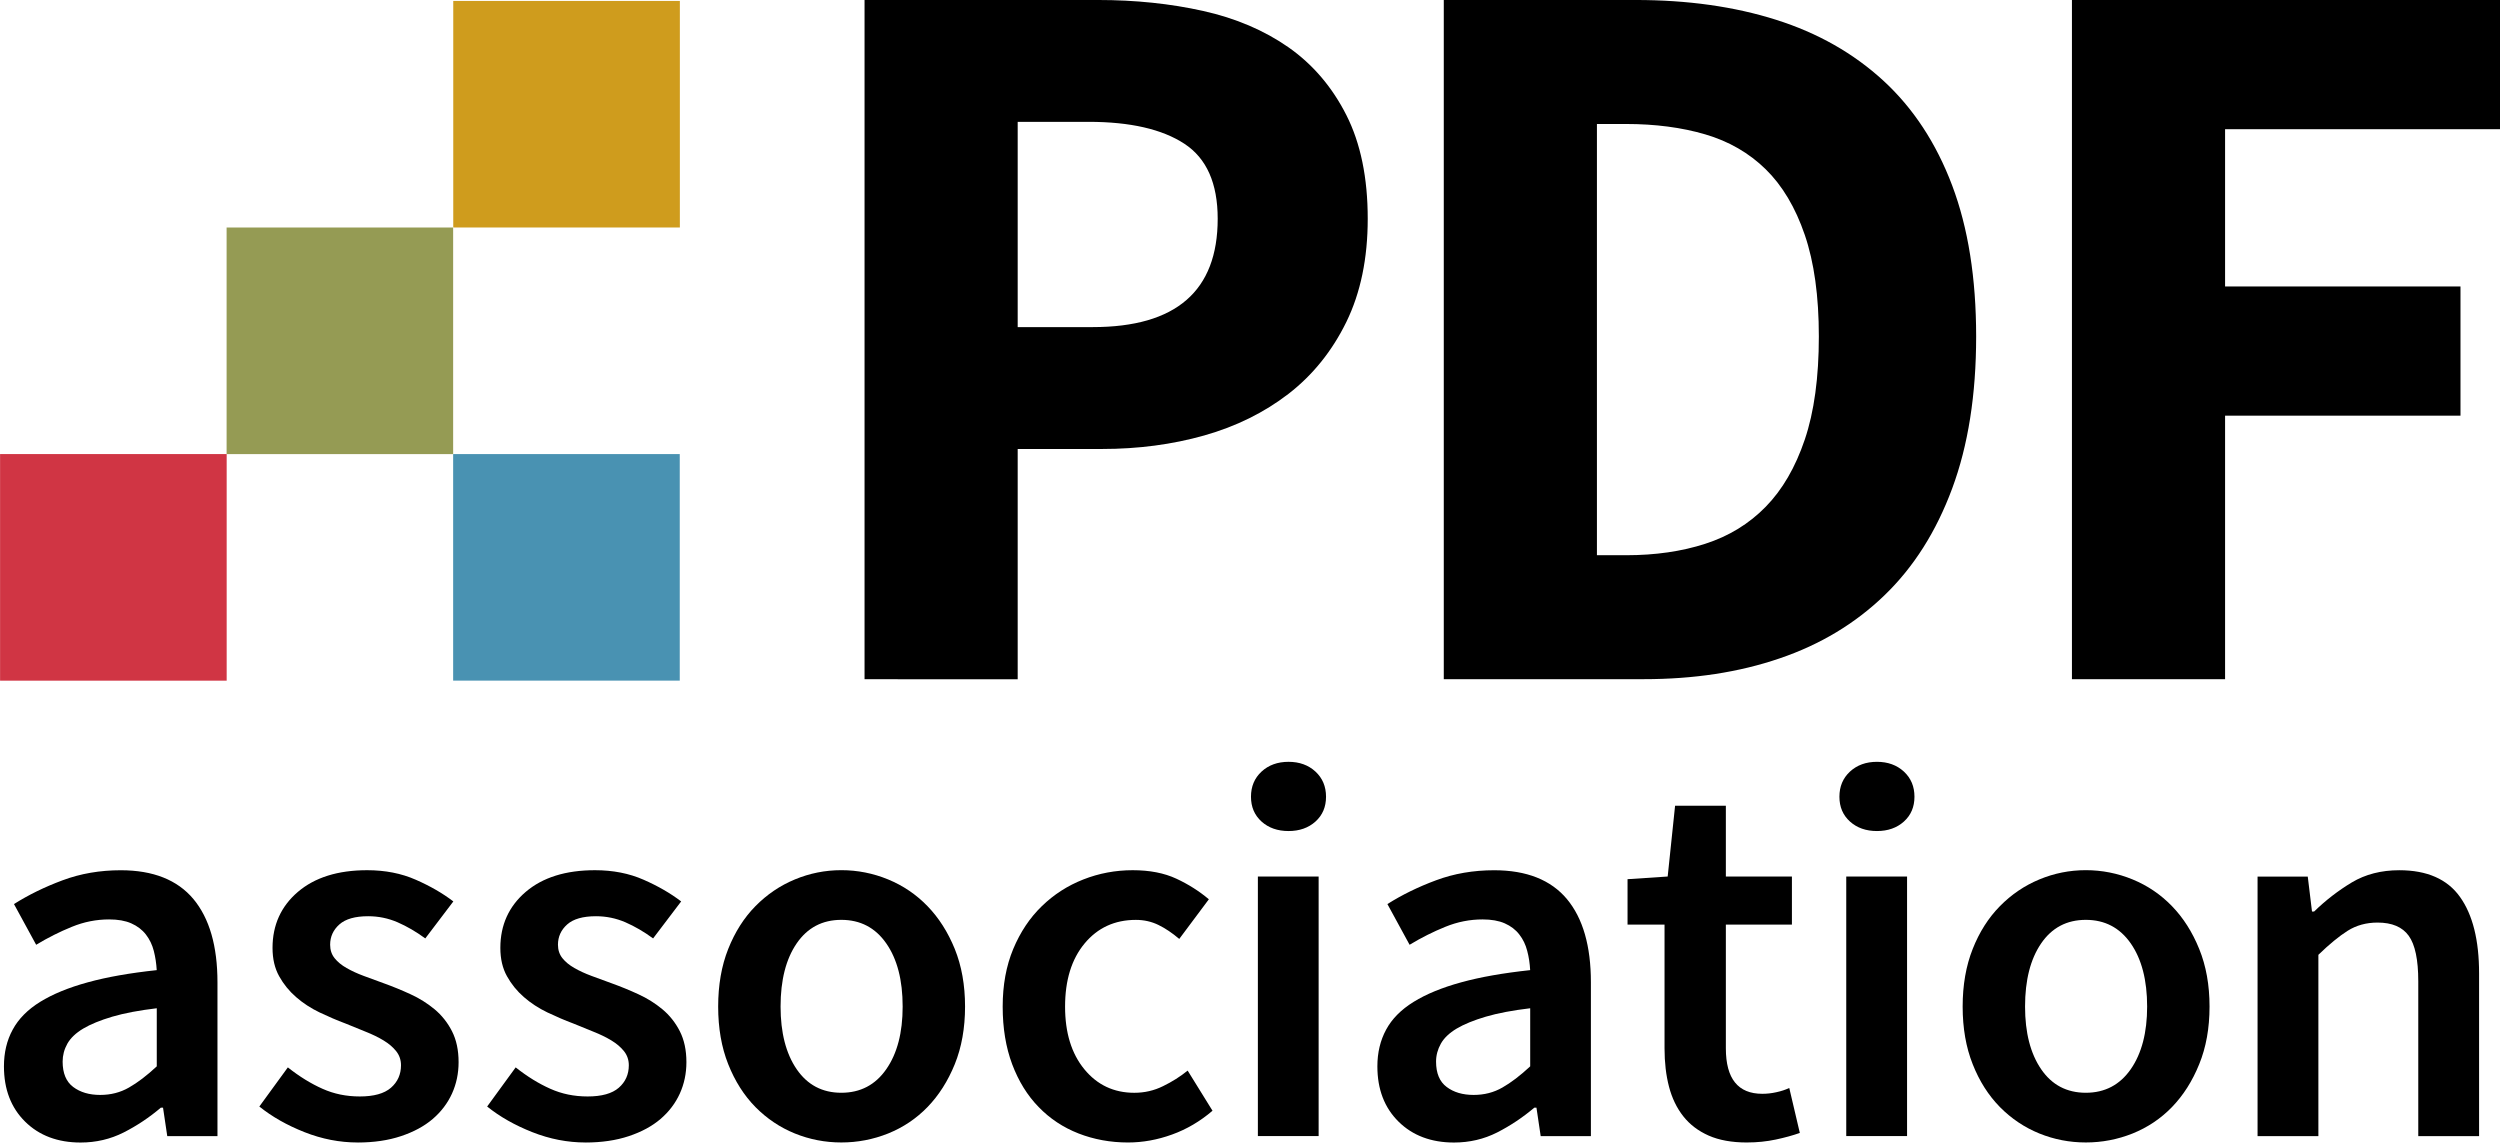
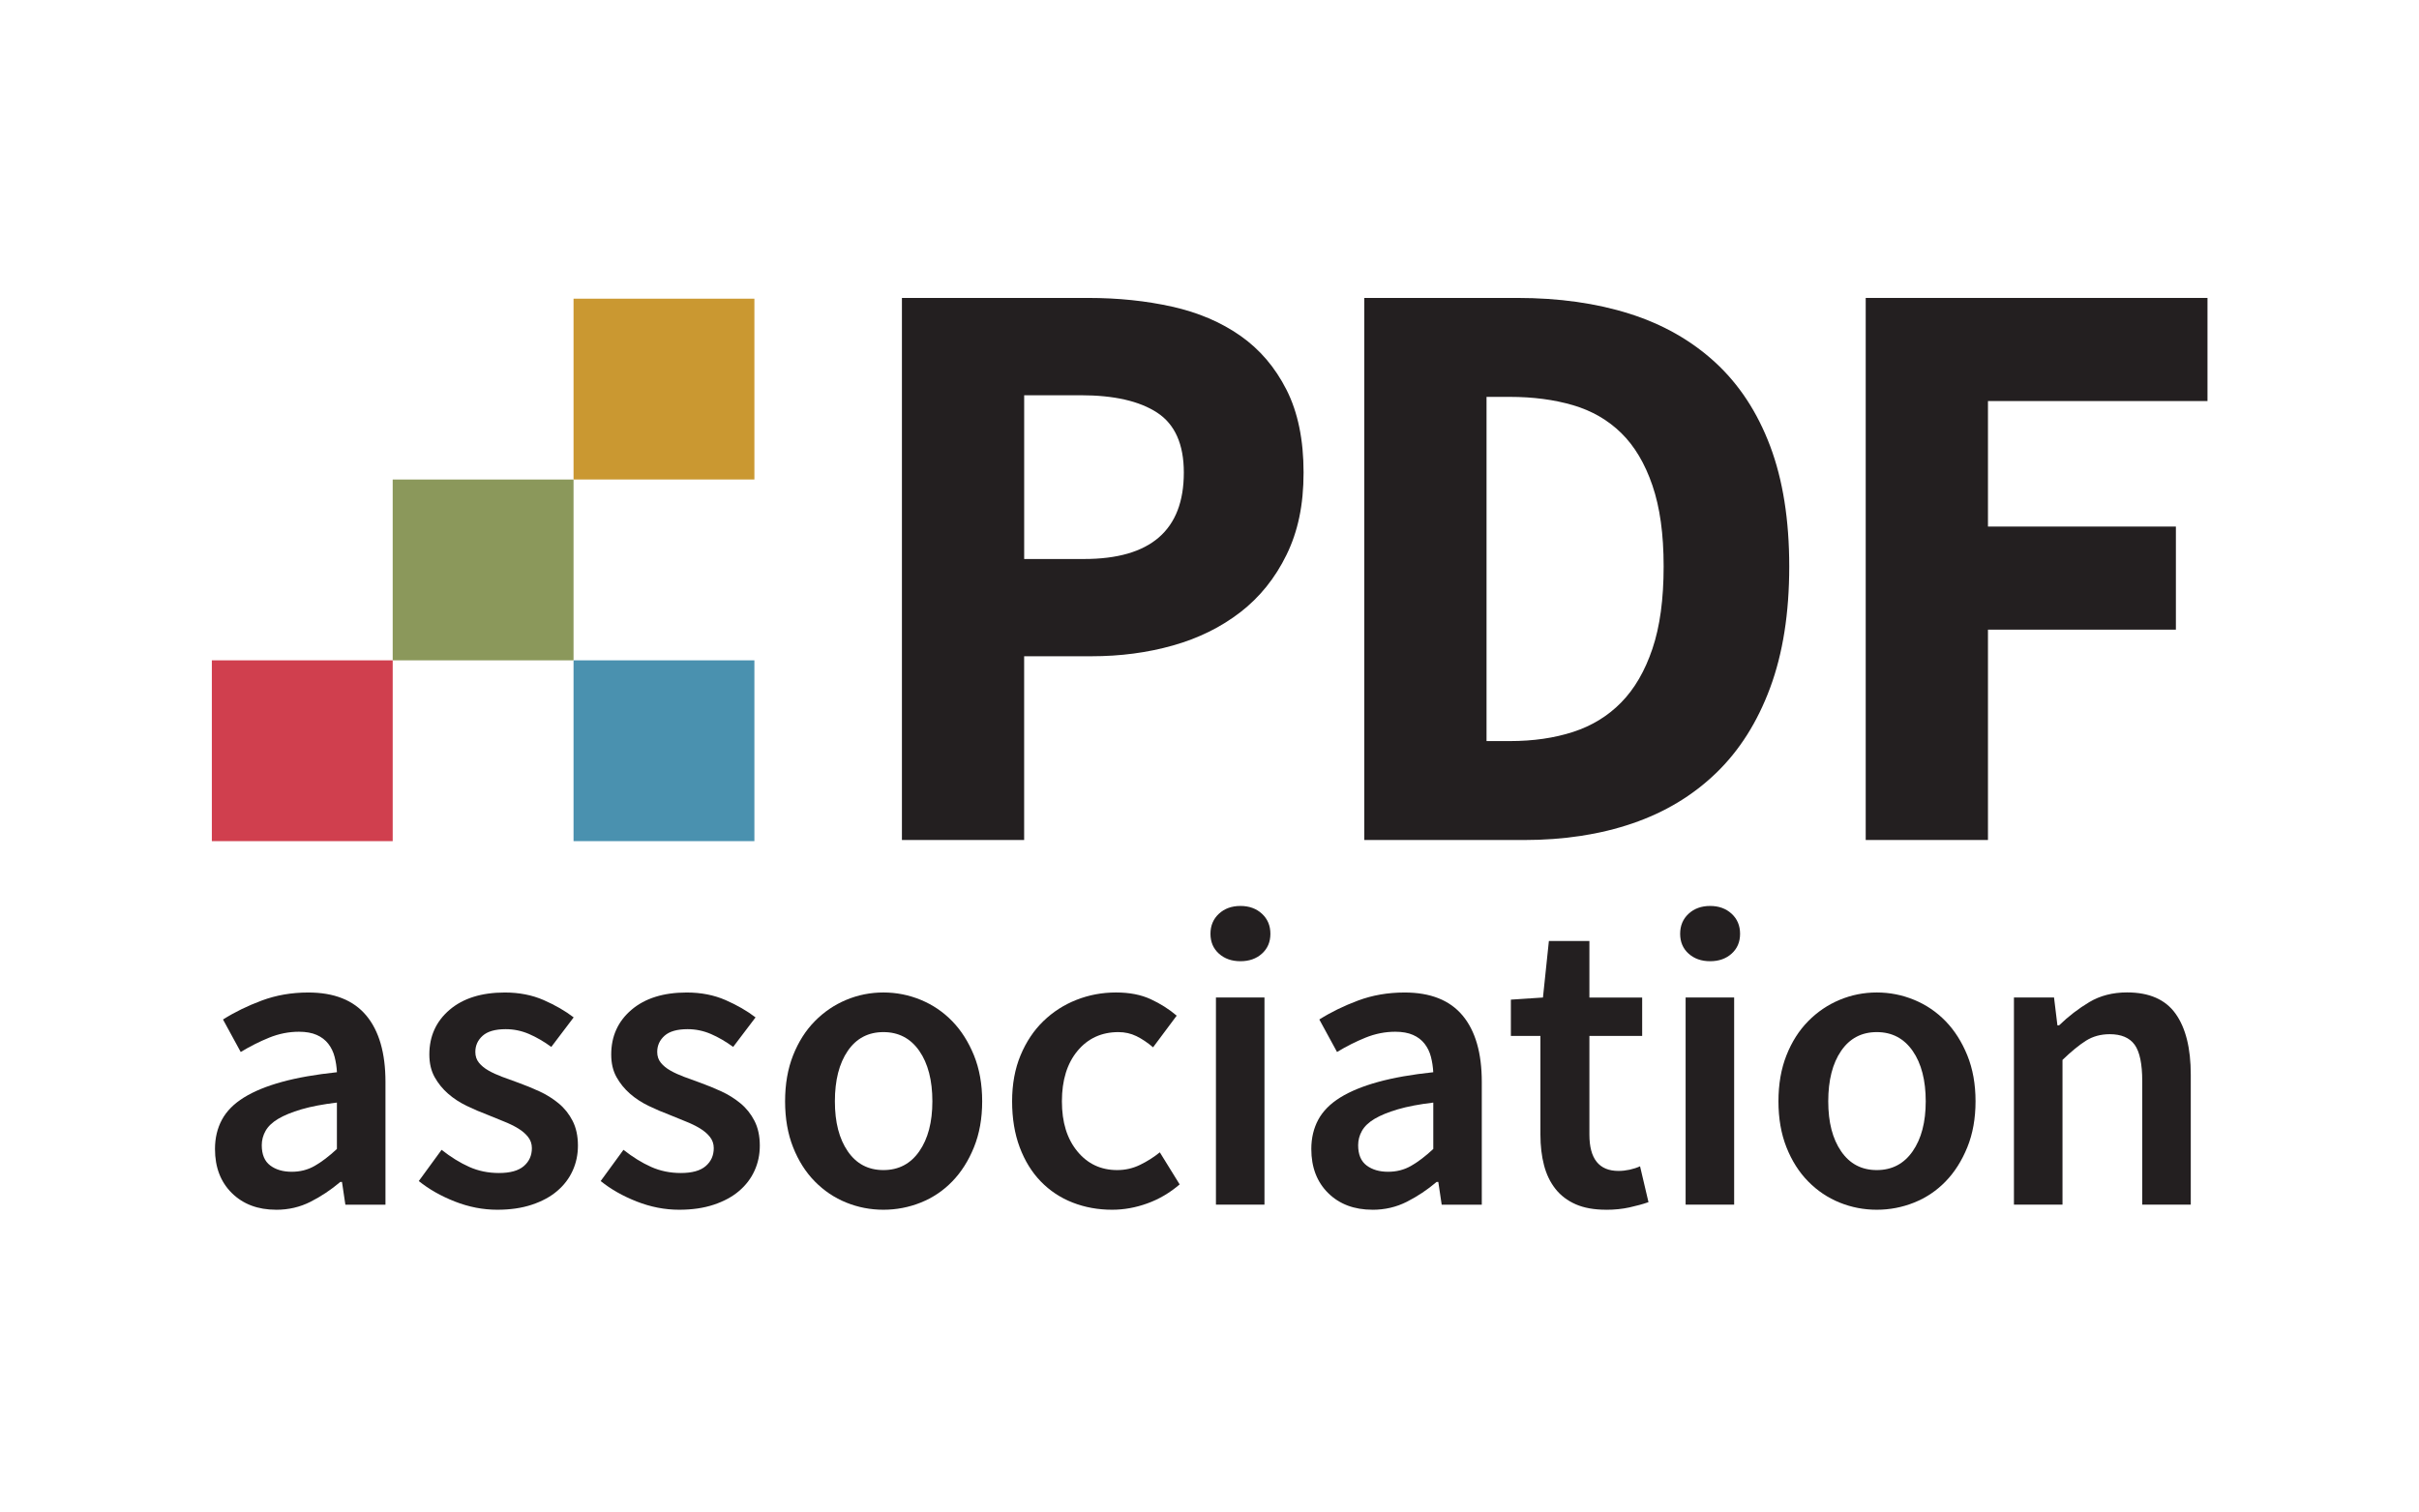
- <svg xmlns="http://www.w3.org/2000/svg" width="400pt" height="182.8pt" version="1.1" viewBox="0 0 400 182.8">
+ <svg xmlns="http://www.w3.org/2000/svg" id="uuid-83dec88d-c5ba-4f4d-bfd8-f63a7292f259" width="282.22mm" height="176.39mm" viewBox="0 0 800 500">
  <defs>
-     <clipPath id="clip-0">
-       <path d="m270 52.055h36v47.945h-36z" />
+     <clipPath id="uuid-873d8e9d-e16c-4c95-a7d0-77db2eb96663">
+       <rect y="0" width="800" height="500" style="fill:none;" />
    </clipPath>
-     <clipPath id="clip-1">
-       <path d="m311 52.055h37v47.945h-37z" />
-     </clipPath>
-     <clipPath id="clip-2">
-       <path d="m354 52.055h30.109v47.945h-30.109z" />
-     </clipPath>
-     <clipPath id="clip-3">
-       <path d="m211.16 112h15.836v19.09h-15.836z" />
-     </clipPath>
-     <clipPath id="clip-4">
-       <path d="m229 112h14v19.09h-14z" />
-     </clipPath>
-     <clipPath id="clip-5">
-       <path d="m244 112h15v19.09h-15z" />
-     </clipPath>
-     <clipPath id="clip-6">
-       <path d="m260 112h18v19.09h-18z" />
-     </clipPath>
-     <clipPath id="clip-7">
-       <path d="m280 112h16v19.09h-16z" />
-     </clipPath>
-     <clipPath id="clip-8">
-       <path d="m306 112h16v19.09h-16z" />
-     </clipPath>
-     <clipPath id="clip-9">
-       <path d="m323 107h13v24.09h-13z" />
-     </clipPath>
-     <clipPath id="clip-10">
-       <path d="m346 112h19v19.09h-19z" />
-     </clipPath>
-     <clipPath id="clip-11">
-       <path d="m242 52.055h17v15.945h-17z" />
-     </clipPath>
-     <clipPath id="clip-12">
-       <path d="m211.16 83h15.836v17h-15.836z" />
-     </clipPath>
-     <clipPath>
-       <path d="m0.066 1h358.93v358.83h-358.93z" />
-     </clipPath>
-     <clipPath id="clip-15">
-       <rect width="360" height="360" />
-     </clipPath>
-     <g clip-path="url(#clip-15)" />
  </defs>
-   <g transform="matrix(2.3129 0 0 2.3129 -488.39 -120.4)" clip-path="url(#clip-0)">
-     <path d="m281.56 74.684h5.188c5.766 0 8.648-2.496 8.648-7.496 0-2.449-0.766-4.18-2.305-5.188s-3.746-1.516-6.629-1.516h-4.902zm-10.594 24.359v-46.988h16.145c2.594 0 5.019 0.254 7.277 0.758 2.258 0.504 4.227 1.344 5.91 2.519 1.68 1.18 3.012 2.738 4 4.688 0.984 1.945 1.477 4.336 1.477 7.168 0 2.738-0.492 5.117-1.477 7.137-0.988 2.016-2.32 3.672-4 4.973-1.684 1.297-3.629 2.258-5.836 2.883-2.215 0.625-4.566 0.934-7.066 0.934h-5.836v15.93z" />
+   <g style="clip-path:url(#uuid-873d8e9d-e16c-4c95-a7d0-77db2eb96663);">
+     <path d="M298.28,277.86V98.55h61.6c9.9,0,19.16.96,27.78,2.89,8.62,1.92,16.13,5.13,22.55,9.62,6.42,4.5,11.5,10.45,15.26,17.88,3.76,7.42,5.64,16.55,5.64,27.36s-1.88,19.52-5.64,27.23c-3.76,7.7-8.85,14.02-15.26,18.98-6.42,4.95-13.84,8.62-22.28,11-8.43,2.39-17.42,3.57-26.95,3.57h-22.28v60.78h-40.43.01ZM338.71,184.91h19.8c22,0,33-9.53,33-28.6,0-9.35-2.94-15.95-8.8-19.8-5.87-3.85-14.3-5.77-25.3-5.77h-18.7v54.18h0Z" style="fill:#231f20;" />
+     <path d="M451.19,277.86V98.55h50.6c13.75,0,26.13,1.74,37.13,5.23,11,3.48,20.44,8.85,28.33,16.09,7.88,7.25,13.93,16.46,18.15,27.64,4.22,11.19,6.33,24.48,6.33,39.88s-2.11,28.79-6.33,40.15c-4.22,11.37-10.17,20.76-17.88,28.19-7.7,7.43-16.91,12.97-27.64,16.64-10.73,3.67-22.69,5.5-35.89,5.5h-52.8ZM491.62,245.14h7.7c7.7,0,14.67-1,20.9-3.02,6.23-2.02,11.55-5.27,15.95-9.77,4.4-4.49,7.84-10.4,10.31-17.74,2.48-7.33,3.71-16.41,3.71-27.23s-1.24-19.57-3.71-26.81c-2.47-7.24-5.91-13.02-10.31-17.33s-9.72-7.38-15.95-9.21c-6.24-1.83-13.2-2.75-20.9-2.75h-7.7v113.86h0Z" style="fill:#231f20;" />
+     <polygon points="617.02 277.86 617.02 98.55 730.05 98.55 730.05 132.66 657.45 132.66 657.45 174.18 719.6 174.18 719.6 208.28 657.45 208.28 657.45 277.86 617.02 277.86" style="fill:#231f20;" />
+     <path d="M91.33,400.17c-6.05,0-10.93-1.84-14.65-5.51s-5.58-8.53-5.58-14.58c0-3.63.77-6.86,2.3-9.7,1.54-2.84,3.95-5.28,7.26-7.33,3.3-2.05,7.49-3.77,12.56-5.16,5.07-1.4,11.14-2.46,18.21-3.21-.09-1.77-.35-3.46-.77-5.09-.42-1.62-1.12-3.07-2.09-4.32-.98-1.26-2.26-2.24-3.84-2.93-1.58-.7-3.54-1.05-5.86-1.05-3.35,0-6.63.65-9.84,1.95-3.21,1.3-6.35,2.88-9.42,4.75l-5.86-10.75c3.81-2.42,8.09-4.51,12.84-6.28s9.86-2.65,15.35-2.65c8.56,0,14.95,2.54,19.19,7.61,4.23,5.07,6.35,12.4,6.35,21.98v40.61h-13.26l-1.12-7.54h-.56c-3.07,2.61-6.35,4.79-9.84,6.56s-7.28,2.65-11.37,2.65M96.49,387.61c2.79,0,5.33-.65,7.6-1.96,2.28-1.3,4.72-3.16,7.33-5.58v-15.35c-4.65.56-8.56,1.3-11.72,2.23-3.16.93-5.72,1.98-7.68,3.14-1.95,1.16-3.35,2.49-4.19,3.98-.84,1.49-1.26,3.07-1.26,4.75,0,3.07.93,5.3,2.79,6.7,1.86,1.4,4.24,2.09,7.12,2.09" style="fill:#231f20;" />
+     <path d="M164.46,400.17c-4.75,0-9.42-.91-14.03-2.72s-8.58-4.07-11.93-6.77l7.54-10.33c3.07,2.42,6.12,4.3,9.14,5.65s6.3,2.02,9.84,2.02c3.72,0,6.46-.77,8.23-2.3,1.77-1.53,2.65-3.51,2.65-5.93,0-1.4-.42-2.63-1.26-3.7s-1.96-2.02-3.35-2.86c-1.4-.84-2.98-1.61-4.74-2.3-1.77-.7-3.54-1.42-5.3-2.16-2.23-.84-4.52-1.81-6.84-2.93-2.33-1.12-4.4-2.46-6.21-4.05-1.82-1.58-3.3-3.42-4.47-5.51-1.16-2.09-1.74-4.58-1.74-7.46,0-6.05,2.23-10.98,6.7-14.79s10.56-5.72,18.28-5.72c4.74,0,9.02.84,12.84,2.51,3.81,1.67,7.12,3.58,9.91,5.72l-7.4,9.77c-2.42-1.77-4.86-3.19-7.33-4.26s-5.05-1.61-7.75-1.61c-3.44,0-5.98.72-7.6,2.16-1.63,1.45-2.44,3.24-2.44,5.37,0,1.39.39,2.58,1.19,3.56.79.98,1.84,1.84,3.14,2.58,1.3.75,2.81,1.44,4.54,2.09,1.72.65,3.51,1.31,5.37,1.96,2.32.84,4.65,1.79,6.98,2.86,2.32,1.07,4.44,2.4,6.35,3.98,1.91,1.58,3.44,3.51,4.61,5.79,1.16,2.28,1.75,5,1.75,8.16,0,2.98-.58,5.75-1.75,8.31-1.16,2.56-2.86,4.79-5.1,6.7-2.23,1.91-5.02,3.42-8.37,4.54-3.35,1.12-7.16,1.67-11.44,1.67" style="fill:#231f20;" />
+     <path d="M224.61,400.17c-4.75,0-9.42-.91-14.03-2.72s-8.58-4.07-11.93-6.77l7.54-10.33c3.07,2.42,6.12,4.3,9.14,5.65s6.3,2.02,9.84,2.02c3.72,0,6.46-.77,8.23-2.3,1.77-1.53,2.65-3.51,2.65-5.93,0-1.4-.42-2.63-1.26-3.7s-1.96-2.02-3.35-2.86c-1.4-.84-2.98-1.61-4.74-2.3-1.77-.7-3.54-1.42-5.3-2.16-2.23-.84-4.52-1.81-6.84-2.93-2.33-1.12-4.39-2.46-6.21-4.05-1.81-1.58-3.3-3.42-4.47-5.51s-1.74-4.58-1.74-7.46c0-6.05,2.23-10.98,6.7-14.79s10.56-5.72,18.28-5.72c4.74,0,9.02.84,12.84,2.51,3.81,1.67,7.12,3.58,9.91,5.72l-7.4,9.77c-2.42-1.77-4.86-3.19-7.33-4.26s-5.05-1.61-7.75-1.61c-3.44,0-5.98.72-7.6,2.16-1.63,1.45-2.44,3.24-2.44,5.37,0,1.39.39,2.58,1.19,3.56.79.98,1.83,1.84,3.14,2.58,1.3.75,2.81,1.44,4.54,2.09,1.72.65,3.51,1.31,5.37,1.96,2.32.84,4.65,1.79,6.98,2.86,2.32,1.07,4.44,2.4,6.35,3.98,1.91,1.58,3.44,3.51,4.61,5.79,1.16,2.28,1.75,5,1.75,8.16,0,2.98-.58,5.75-1.75,8.31-1.16,2.56-2.86,4.79-5.1,6.7-2.23,1.91-5.02,3.42-8.37,4.54-3.35,1.12-7.16,1.67-11.44,1.67" style="fill:#231f20;" />
+     <path d="M292.16,400.17c-4.28,0-8.37-.79-12.28-2.37s-7.38-3.91-10.4-6.98-5.42-6.84-7.19-11.31c-1.77-4.46-2.65-9.54-2.65-15.21s.88-10.75,2.65-15.21,4.16-8.23,7.19-11.3c3.02-3.07,6.49-5.42,10.4-7.05,3.91-1.63,8-2.44,12.28-2.44s8.39.81,12.35,2.44c3.95,1.63,7.42,3.98,10.4,7.05,2.98,3.07,5.37,6.84,7.19,11.3,1.81,4.47,2.72,9.54,2.72,15.21s-.91,10.75-2.72,15.21c-1.81,4.47-4.21,8.24-7.19,11.31s-6.44,5.39-10.4,6.98c-3.96,1.58-8.07,2.37-12.35,2.37M292.16,387.05c5.02,0,8.98-2.07,11.86-6.21,2.88-4.14,4.33-9.65,4.33-16.54s-1.44-12.54-4.33-16.68c-2.88-4.14-6.84-6.21-11.86-6.21s-8.96,2.07-11.79,6.21c-2.84,4.14-4.26,9.7-4.26,16.68s1.42,12.4,4.26,16.54,6.77,6.21,11.79,6.21" style="fill:#231f20;" />
+     <path d="M367.8,400.17c-4.65,0-9-.79-13.05-2.37s-7.56-3.91-10.54-6.98-5.3-6.84-6.98-11.31c-1.67-4.46-2.51-9.54-2.51-15.21s.93-10.75,2.79-15.21c1.86-4.46,4.37-8.23,7.54-11.3,3.16-3.07,6.81-5.42,10.96-7.05,4.14-1.63,8.49-2.44,13.05-2.44s8.3.75,11.51,2.23c3.21,1.49,6.07,3.3,8.58,5.44l-7.81,10.47c-1.86-1.58-3.7-2.81-5.52-3.7-1.81-.88-3.79-1.33-5.93-1.33-5.58,0-10.1,2.07-13.54,6.21-3.44,4.14-5.16,9.7-5.16,16.68s1.7,12.4,5.09,16.54c3.39,4.14,7.79,6.21,13.19,6.21,2.7,0,5.23-.58,7.61-1.75,2.37-1.16,4.53-2.53,6.49-4.12l6.56,10.61c-3.26,2.79-6.82,4.89-10.68,6.28-3.86,1.4-7.74,2.1-11.65,2.1" style="fill:#231f20;" />
+     <path d="M410.23,317.96c-2.89,0-5.26-.84-7.12-2.51s-2.79-3.86-2.79-6.56.93-4.91,2.79-6.63c1.86-1.72,4.23-2.58,7.12-2.58s5.26.86,7.12,2.58,2.79,3.93,2.79,6.63-.93,4.88-2.79,6.56c-1.86,1.68-4.23,2.51-7.12,2.51M402.13,329.96h16.05v68.53h-16.05v-68.53Z" style="fill:#231f20;" />
+     <path d="M453.91,400.17c-6.05,0-10.94-1.84-14.66-5.51s-5.58-8.53-5.58-14.58c0-3.63.77-6.86,2.3-9.7,1.54-2.84,3.95-5.28,7.26-7.33,3.3-2.05,7.49-3.77,12.56-5.16,5.07-1.4,11.14-2.46,18.21-3.21-.09-1.77-.35-3.46-.77-5.09-.42-1.62-1.12-3.07-2.09-4.32-.98-1.26-2.26-2.24-3.84-2.93-1.58-.7-3.54-1.05-5.86-1.05-3.35,0-6.63.65-9.84,1.95-3.21,1.3-6.35,2.88-9.42,4.75l-5.86-10.75c3.81-2.42,8.09-4.51,12.84-6.28s9.86-2.65,15.35-2.65c8.56,0,14.96,2.54,19.19,7.61,4.23,5.07,6.35,12.4,6.35,21.98v40.61h-13.26l-1.12-7.54h-.56c-3.07,2.61-6.35,4.79-9.84,6.56s-7.28,2.65-11.37,2.65M459.07,387.61c2.79,0,5.33-.65,7.61-1.96,2.28-1.3,4.72-3.16,7.33-5.58v-15.35c-4.65.56-8.56,1.3-11.72,2.23-3.16.93-5.72,1.98-7.68,3.14-1.95,1.16-3.35,2.49-4.19,3.98-.84,1.49-1.26,3.07-1.26,4.75,0,3.07.93,5.3,2.79,6.7,1.86,1.4,4.23,2.09,7.12,2.09" style="fill:#231f20;" />
+     <path d="M531.22,400.17c-4,0-7.37-.6-10.12-1.81s-4.98-2.91-6.7-5.1c-1.72-2.18-2.98-4.79-3.77-7.81-.79-3.03-1.19-6.4-1.19-10.12v-32.66h-9.77v-12l10.61-.7,1.96-18.7h13.4v18.7h17.45v12.7h-17.45v32.66c0,8,3.21,12,9.63,12,1.21,0,2.44-.14,3.7-.41,1.25-.28,2.39-.65,3.42-1.12l2.79,11.86c-1.86.65-3.98,1.23-6.35,1.75-2.37.51-4.91.77-7.61.77" style="fill:#231f20;" />
+     <path d="M565.56,317.96c-2.89,0-5.26-.84-7.12-2.51s-2.79-3.86-2.79-6.56.93-4.91,2.79-6.63,4.23-2.58,7.12-2.58,5.25.86,7.12,2.58c1.86,1.72,2.79,3.93,2.79,6.63s-.93,4.88-2.79,6.56-4.23,2.51-7.12,2.51M557.46,329.96h16.05v68.53h-16.05v-68.53Z" style="fill:#231f20;" />
+     <path d="M620.68,400.17c-4.28,0-8.37-.79-12.28-2.37-3.91-1.58-7.38-3.91-10.4-6.98s-5.42-6.84-7.19-11.31c-1.77-4.46-2.65-9.54-2.65-15.21s.88-10.75,2.65-15.21c1.76-4.46,4.16-8.23,7.19-11.3,3.02-3.07,6.49-5.42,10.4-7.05,3.91-1.63,8-2.44,12.28-2.44s8.4.81,12.35,2.44c3.96,1.63,7.42,3.98,10.4,7.05,2.98,3.07,5.37,6.84,7.19,11.3,1.81,4.47,2.72,9.54,2.72,15.21s-.91,10.75-2.72,15.21c-1.82,4.47-4.21,8.24-7.19,11.31s-6.44,5.39-10.4,6.98c-3.96,1.58-8.07,2.37-12.35,2.37M620.68,387.05c5.02,0,8.98-2.07,11.86-6.21,2.88-4.14,4.33-9.65,4.33-16.54s-1.44-12.54-4.33-16.68c-2.89-4.14-6.84-6.21-11.86-6.21s-8.96,2.07-11.79,6.21c-2.84,4.14-4.26,9.7-4.26,16.68s1.42,12.4,4.26,16.54,6.77,6.21,11.79,6.21" style="fill:#231f20;" />
+     <path d="M666.04,398.49v-68.53h13.26l1.12,9.21h.56c3.07-2.98,6.4-5.54,9.98-7.68,3.58-2.14,7.75-3.21,12.49-3.21,7.35,0,12.7,2.35,16.05,7.05,3.35,4.7,5.02,11.42,5.02,20.16v42.99h-16.05v-40.89c0-5.67-.84-9.68-2.51-12-1.68-2.32-4.42-3.49-8.23-3.49-2.98,0-5.61.72-7.88,2.16-2.28,1.44-4.86,3.56-7.75,6.35v47.87h-16.06Z" style="fill:#231f20;" />
+     <rect x="189.68" y="98.8" width="59.81" height="59.81" style="fill:#ca9831;" />
+     <rect x="129.87" y="158.62" width="59.81" height="59.81" style="fill:#8b985b;" />
+     <rect x="70.06" y="218.43" width="59.81" height="59.81" style="fill:#d03f4e;" />
+     <rect x="189.68" y="218.43" width="59.81" height="59.81" style="fill:#4a91af;" />
  </g>
-   <g transform="matrix(2.3129 0 0 2.3129 -488.39 -120.4)" clip-path="url(#clip-1)">
-     <path d="m321.63 90.465h2.019c2.016 0 3.844-0.262 5.477-0.793 1.633-0.527 3.027-1.379 4.18-2.559 1.152-1.176 2.055-2.727 2.703-4.648 0.648-1.918 0.973-4.297 0.973-7.133 0-2.785-0.324-5.129-0.973-7.027-0.648-1.898-1.551-3.41-2.703-4.539-1.152-1.129-2.547-1.934-4.18-2.414-1.633-0.48-3.461-0.719-5.477-0.719h-2.019zm-10.594 8.574v-46.984h13.262c3.606 0 6.848 0.457 9.73 1.371 2.879 0.91 5.356 2.316 7.422 4.215 2.062 1.898 3.648 4.312 4.754 7.242 1.105 2.93 1.66 6.414 1.66 10.449 0 4.035-0.555 7.543-1.66 10.52-1.105 2.981-2.664 5.441-4.684 7.387-2.019 1.949-4.43 3.402-7.242 4.359-2.812 0.965-5.945 1.441-9.402 1.441z" />
-   </g>
-   <g transform="matrix(2.3129 0 0 2.3129 -488.39 -120.4)" clip-path="url(#clip-2)">
-     <path d="m354.49 99.039v-46.984h29.617v8.938h-19.023v10.879h16.285v8.938h-16.285v18.23z" />
-   </g>
-   <g transform="matrix(2.3129 0 0 2.3129 -488.39 -120.4)" clip-path="url(#clip-3)">
-     <path d="m218.09 127.8c0.73 0 1.395-0.168 1.992-0.512 0.598-0.34 1.238-0.828 1.922-1.465v-4.019c-1.223 0.145-2.246 0.34-3.074 0.582-0.828 0.246-1.5 0.52-2.012 0.824-0.512 0.305-0.875 0.652-1.098 1.043-0.219 0.391-0.328 0.805-0.328 1.242 0 0.805 0.246 1.391 0.73 1.754 0.488 0.367 1.109 0.551 1.867 0.551m-1.352 3.293c-1.586 0-2.867-0.484-3.84-1.445-0.977-0.965-1.465-2.238-1.465-3.824 0-0.949 0.199-1.797 0.605-2.539 0.402-0.746 1.035-1.387 1.898-1.922 0.867-0.535 1.965-0.988 3.293-1.352 1.328-0.367 2.918-0.645 4.773-0.844-0.027-0.461-0.094-0.906-0.203-1.332-0.109-0.426-0.293-0.805-0.547-1.133-0.258-0.332-0.594-0.586-1.008-0.77-0.414-0.184-0.926-0.273-1.535-0.273-0.879 0-1.738 0.168-2.578 0.512-0.84 0.34-1.664 0.754-2.469 1.242l-1.535-2.816c1-0.633 2.121-1.184 3.363-1.645 1.246-0.465 2.586-0.695 4.023-0.695 2.242 0 3.918 0.668 5.027 1.992 1.109 1.332 1.664 3.25 1.664 5.762v10.641h-3.473l-0.293-1.973h-0.148c-0.801 0.68-1.66 1.254-2.578 1.719-0.914 0.461-1.906 0.695-2.977 0.695" />
-   </g>
-   <g transform="matrix(2.3129 0 0 2.3129 -488.39 -120.4)" clip-path="url(#clip-4)">
-     <path d="m235.9 131.09c-1.242 0-2.469-0.238-3.676-0.715s-2.246-1.066-3.125-1.773l1.973-2.707c0.805 0.637 1.605 1.129 2.398 1.48 0.789 0.355 1.648 0.531 2.578 0.531 0.973 0 1.691-0.199 2.156-0.602 0.461-0.402 0.695-0.922 0.695-1.555 0-0.367-0.109-0.691-0.328-0.969-0.223-0.281-0.516-0.531-0.879-0.75-0.367-0.223-0.781-0.422-1.242-0.605-0.465-0.184-0.93-0.371-1.391-0.566-0.586-0.219-1.184-0.477-1.793-0.766-0.609-0.293-1.152-0.648-1.625-1.062-0.477-0.414-0.867-0.895-1.172-1.445-0.305-0.547-0.457-1.199-0.457-1.957 0-1.582 0.586-2.875 1.754-3.875 1.172-1 2.769-1.5 4.793-1.5 1.242 0 2.363 0.219 3.363 0.66 1 0.438 1.863 0.938 2.598 1.5l-1.941 2.559c-0.633-0.465-1.273-0.836-1.918-1.117-0.645-0.277-1.32-0.418-2.031-0.418-0.902 0-1.566 0.188-1.992 0.566-0.426 0.379-0.641 0.848-0.641 1.406 0 0.367 0.105 0.676 0.312 0.934s0.48 0.48 0.824 0.676c0.34 0.195 0.734 0.379 1.188 0.547 0.449 0.172 0.918 0.344 1.406 0.516 0.609 0.219 1.219 0.469 1.828 0.75 0.609 0.277 1.164 0.625 1.664 1.039 0.5 0.418 0.902 0.922 1.207 1.52 0.305 0.598 0.457 1.312 0.457 2.141 0 0.777-0.152 1.504-0.457 2.176-0.305 0.668-0.75 1.254-1.332 1.754-0.586 0.5-1.316 0.895-2.195 1.188-0.879 0.293-1.879 0.441-3 0.441" />
-   </g>
-   <g transform="matrix(2.3129 0 0 2.3129 -488.39 -120.4)" clip-path="url(#clip-5)">
-     <path d="m251.66 131.09c-1.242 0-2.469-0.238-3.676-0.715s-2.246-1.066-3.125-1.773l1.973-2.707c0.805 0.637 1.605 1.129 2.398 1.48 0.789 0.355 1.648 0.531 2.578 0.531 0.973 0 1.691-0.199 2.156-0.602 0.461-0.402 0.695-0.922 0.695-1.555 0-0.367-0.109-0.691-0.328-0.969-0.223-0.281-0.516-0.531-0.879-0.75-0.367-0.223-0.781-0.422-1.242-0.605-0.465-0.184-0.93-0.371-1.391-0.566-0.586-0.219-1.184-0.477-1.793-0.766-0.609-0.293-1.152-0.648-1.625-1.062-0.477-0.414-0.867-0.895-1.172-1.445-0.305-0.547-0.457-1.199-0.457-1.957 0-1.582 0.586-2.875 1.754-3.875 1.172-1 2.769-1.5 4.793-1.5 1.242 0 2.363 0.219 3.363 0.66 1 0.438 1.863 0.938 2.598 1.5l-1.941 2.559c-0.633-0.465-1.273-0.836-1.918-1.117-0.645-0.277-1.324-0.418-2.031-0.418-0.902 0-1.566 0.188-1.992 0.566-0.426 0.379-0.641 0.848-0.641 1.406 0 0.367 0.105 0.676 0.312 0.934s0.48 0.48 0.824 0.676c0.34 0.195 0.734 0.379 1.188 0.547 0.449 0.172 0.918 0.344 1.406 0.516 0.609 0.219 1.219 0.469 1.828 0.75 0.609 0.277 1.164 0.625 1.664 1.039 0.5 0.418 0.902 0.922 1.207 1.52 0.305 0.598 0.457 1.312 0.457 2.141 0 0.777-0.152 1.504-0.457 2.176-0.305 0.668-0.75 1.254-1.332 1.754-0.586 0.5-1.316 0.895-2.195 1.188-0.879 0.293-1.879 0.441-3 0.441" />
-   </g>
-   <g transform="matrix(2.3129 0 0 2.3129 -488.39 -120.4)" clip-path="url(#clip-6)">
-     <path d="m269.36 127.65c1.316 0 2.356-0.543 3.109-1.629 0.758-1.086 1.133-2.531 1.133-4.332 0-1.832-0.375-3.285-1.133-4.371-0.754-1.086-1.793-1.629-3.109-1.629s-2.344 0.543-3.09 1.629c-0.742 1.086-1.113 2.539-1.113 4.371 0 1.801 0.371 3.246 1.113 4.332 0.746 1.086 1.773 1.629 3.09 1.629m0 3.438c-1.121 0-2.191-0.207-3.215-0.621-1.027-0.418-1.934-1.027-2.727-1.828-0.793-0.809-1.418-1.793-1.883-2.965-0.465-1.168-0.695-2.5-0.695-3.984 0-1.488 0.23-2.816 0.695-3.988 0.465-1.168 1.09-2.156 1.883-2.961 0.793-0.805 1.699-1.422 2.727-1.848 1.023-0.426 2.094-0.641 3.215-0.641s2.203 0.215 3.238 0.641c1.035 0.426 1.945 1.043 2.723 1.848 0.781 0.805 1.41 1.793 1.887 2.961 0.473 1.172 0.711 2.5 0.711 3.988 0 1.484-0.238 2.816-0.711 3.984-0.477 1.172-1.105 2.156-1.887 2.965-0.777 0.801-1.688 1.41-2.723 1.828-1.035 0.414-2.117 0.621-3.238 0.621" />
-   </g>
-   <g transform="matrix(2.3129 0 0 2.3129 -488.39 -120.4)" clip-path="url(#clip-7)">
-     <path d="m289.19 131.09c-1.219 0-2.359-0.211-3.422-0.625-1.059-0.414-1.98-1.023-2.758-1.828-0.781-0.801-1.391-1.789-1.832-2.961-0.438-1.172-0.656-2.5-0.656-3.984 0-1.488 0.242-2.816 0.73-3.988 0.488-1.168 1.145-2.156 1.977-2.961 0.828-0.805 1.785-1.422 2.871-1.848 1.082-0.426 2.223-0.641 3.418-0.641 1.172 0 2.176 0.195 3.016 0.586 0.84 0.391 1.59 0.867 2.25 1.426l-2.047 2.742c-0.488-0.414-0.969-0.738-1.445-0.969s-0.992-0.348-1.555-0.348c-1.461 0-2.644 0.543-3.547 1.629-0.902 1.086-1.352 2.539-1.352 4.371 0 1.805 0.441 3.246 1.332 4.332 0.891 1.086 2.043 1.629 3.457 1.629 0.707 0 1.371-0.152 1.992-0.461 0.621-0.301 1.188-0.66 1.699-1.074l1.719 2.777c-0.852 0.73-1.785 1.281-2.797 1.645-1.012 0.367-2.027 0.551-3.051 0.551" />
-   </g>
-   <path d="m201.26 140.24h9.721v41.532h-9.721zm4.906-7.273c-1.753 0-3.189-0.506-4.319-1.518-1.129-1.021-1.69-2.34-1.69-3.975s0.56-2.972 1.69-4.02c1.129-1.039 2.566-1.563 4.319-1.563 1.744 0 3.18 0.524 4.309 1.563 1.129 1.048 1.69 2.385 1.69 4.02s-0.56 2.954-1.69 3.975c-1.129 1.012-2.566 1.518-4.309 1.518" stroke-width="2.313" />
-   <g transform="matrix(2.3129 0 0 2.3129 -488.39 -120.4)" clip-path="url(#clip-8)">
-     <path d="m313.1 127.8c0.734 0 1.395-0.168 1.992-0.512 0.598-0.34 1.238-0.828 1.922-1.465v-4.019c-1.219 0.145-2.246 0.34-3.07 0.582-0.832 0.246-1.5 0.52-2.016 0.824-0.508 0.305-0.875 0.652-1.094 1.043-0.219 0.391-0.332 0.805-0.332 1.242 0 0.805 0.246 1.391 0.734 1.754 0.484 0.367 1.109 0.551 1.863 0.551m-1.352 3.293c-1.586 0-2.867-0.484-3.84-1.445-0.977-0.965-1.465-2.238-1.465-3.824 0-0.949 0.203-1.797 0.605-2.539 0.402-0.746 1.035-1.387 1.902-1.922 0.863-0.535 1.961-0.988 3.289-1.352 1.328-0.367 2.922-0.645 4.773-0.844-0.023-0.461-0.09-0.906-0.203-1.332-0.109-0.426-0.289-0.805-0.547-1.133-0.254-0.332-0.59-0.586-1.004-0.77-0.418-0.184-0.93-0.273-1.539-0.273-0.875 0-1.734 0.168-2.578 0.512-0.84 0.34-1.664 0.754-2.469 1.242l-1.535-2.816c1-0.633 2.121-1.184 3.363-1.645 1.246-0.465 2.586-0.695 4.023-0.695 2.242 0 3.922 0.668 5.031 1.992 1.109 1.332 1.66 3.25 1.66 5.762v10.641h-3.473l-0.293-1.973h-0.145c-0.805 0.68-1.664 1.254-2.578 1.719-0.914 0.461-1.906 0.695-2.981 0.695" />
-   </g>
-   <g transform="matrix(2.3129 0 0 2.3129 -488.39 -120.4)" clip-path="url(#clip-9)">
-     <path d="m332.01 131.09c-1.047 0-1.93-0.16-2.648-0.477s-1.305-0.762-1.758-1.336c-0.449-0.57-0.781-1.254-0.988-2.047s-0.309-1.676-0.309-2.652v-8.559h-2.559v-3.144l2.777-0.184 0.512-4.898h3.512v4.898h4.57v3.328h-4.57v8.559c0 2.098 0.84 3.144 2.523 3.144 0.316 0 0.641-0.035 0.969-0.109 0.328-0.07 0.629-0.168 0.895-0.293l0.73 3.109c-0.484 0.172-1.039 0.324-1.66 0.457-0.625 0.133-1.289 0.203-1.996 0.203" />
-   </g>
-   <path d="m295.4 140.24h9.73v41.532h-9.73zm4.915-7.273c-1.753 0-3.189-0.506-4.319-1.518-1.129-1.021-1.69-2.34-1.69-3.975s0.56-2.972 1.69-4.02c1.129-1.039 2.566-1.563 4.319-1.563 1.744 0 3.18 0.524 4.309 1.563 1.129 1.048 1.69 2.385 1.69 4.02s-0.56 2.954-1.69 3.975c-1.129 1.012-2.566 1.518-4.309 1.518" stroke-width="2.313" />
-   <g transform="matrix(2.3129 0 0 2.3129 -488.39 -120.4)" clip-path="url(#clip-10)">
-     <path d="m355.45 127.65c1.316 0 2.352-0.543 3.109-1.629 0.754-1.086 1.133-2.531 1.133-4.332 0-1.832-0.379-3.285-1.133-4.371-0.758-1.086-1.793-1.629-3.109-1.629-1.316 0-2.348 0.543-3.09 1.629-0.742 1.086-1.113 2.539-1.113 4.371 0 1.801 0.371 3.246 1.113 4.332 0.742 1.086 1.773 1.629 3.09 1.629m0 3.438c-1.121 0-2.195-0.207-3.215-0.621-1.027-0.418-1.934-1.027-2.727-1.828-0.793-0.809-1.422-1.793-1.883-2.965-0.465-1.168-0.695-2.5-0.695-3.984 0-1.488 0.23-2.816 0.695-3.988 0.461-1.168 1.09-2.156 1.883-2.961s1.699-1.422 2.727-1.848c1.02-0.426 2.094-0.641 3.215-0.641 1.121 0 2.203 0.215 3.238 0.641s1.945 1.043 2.723 1.848c0.781 0.805 1.41 1.793 1.883 2.961 0.477 1.172 0.715 2.5 0.715 3.988 0 1.484-0.238 2.816-0.715 3.984-0.473 1.172-1.102 2.156-1.883 2.965-0.777 0.801-1.688 1.41-2.723 1.828-1.035 0.414-2.117 0.621-3.238 0.621" />
-   </g>
-   <path d="m361.21 181.78v-41.523h8.032l0.678 5.583h0.343c1.861-1.807 3.876-3.361 6.044-4.662 2.168-1.292 4.698-1.942 7.571-1.942 4.454 0 7.697 1.427 9.721 4.273 2.033 2.846 3.054 6.92 3.054 12.224v26.047h-9.73v-24.782c0-3.433-0.506-5.864-1.527-7.273-1.012-1.409-2.674-2.114-4.987-2.114-1.807 0-3.397 0.443-4.779 1.31-1.382 0.876-2.945 2.159-4.689 3.849v29.01z" stroke-width="2.313" />
-   <g transform="matrix(2.3129 0 0 2.3129 -488.39 -120.4)" clip-path="url(#clip-11)">
-     <path d="m258.19 67.793h-15.676v-15.672h15.676z" fill="#cf9c1d" />
-   </g>
-   <path d="m72.503 72.657h-36.247v-36.256h36.247z" fill="#959b54" stroke-width="2.313" />
-   <g transform="matrix(2.3129 0 0 2.3129 -488.39 -120.4)" clip-path="url(#clip-12)">
-     <path d="m226.84 99.141h-15.676v-15.672h15.676z" fill="#d03544" />
-   </g>
-   <path d="m108.76 108.9h-36.256v-36.247h36.256z" fill="#4992b2" stroke-width="2.313" />
</svg>
